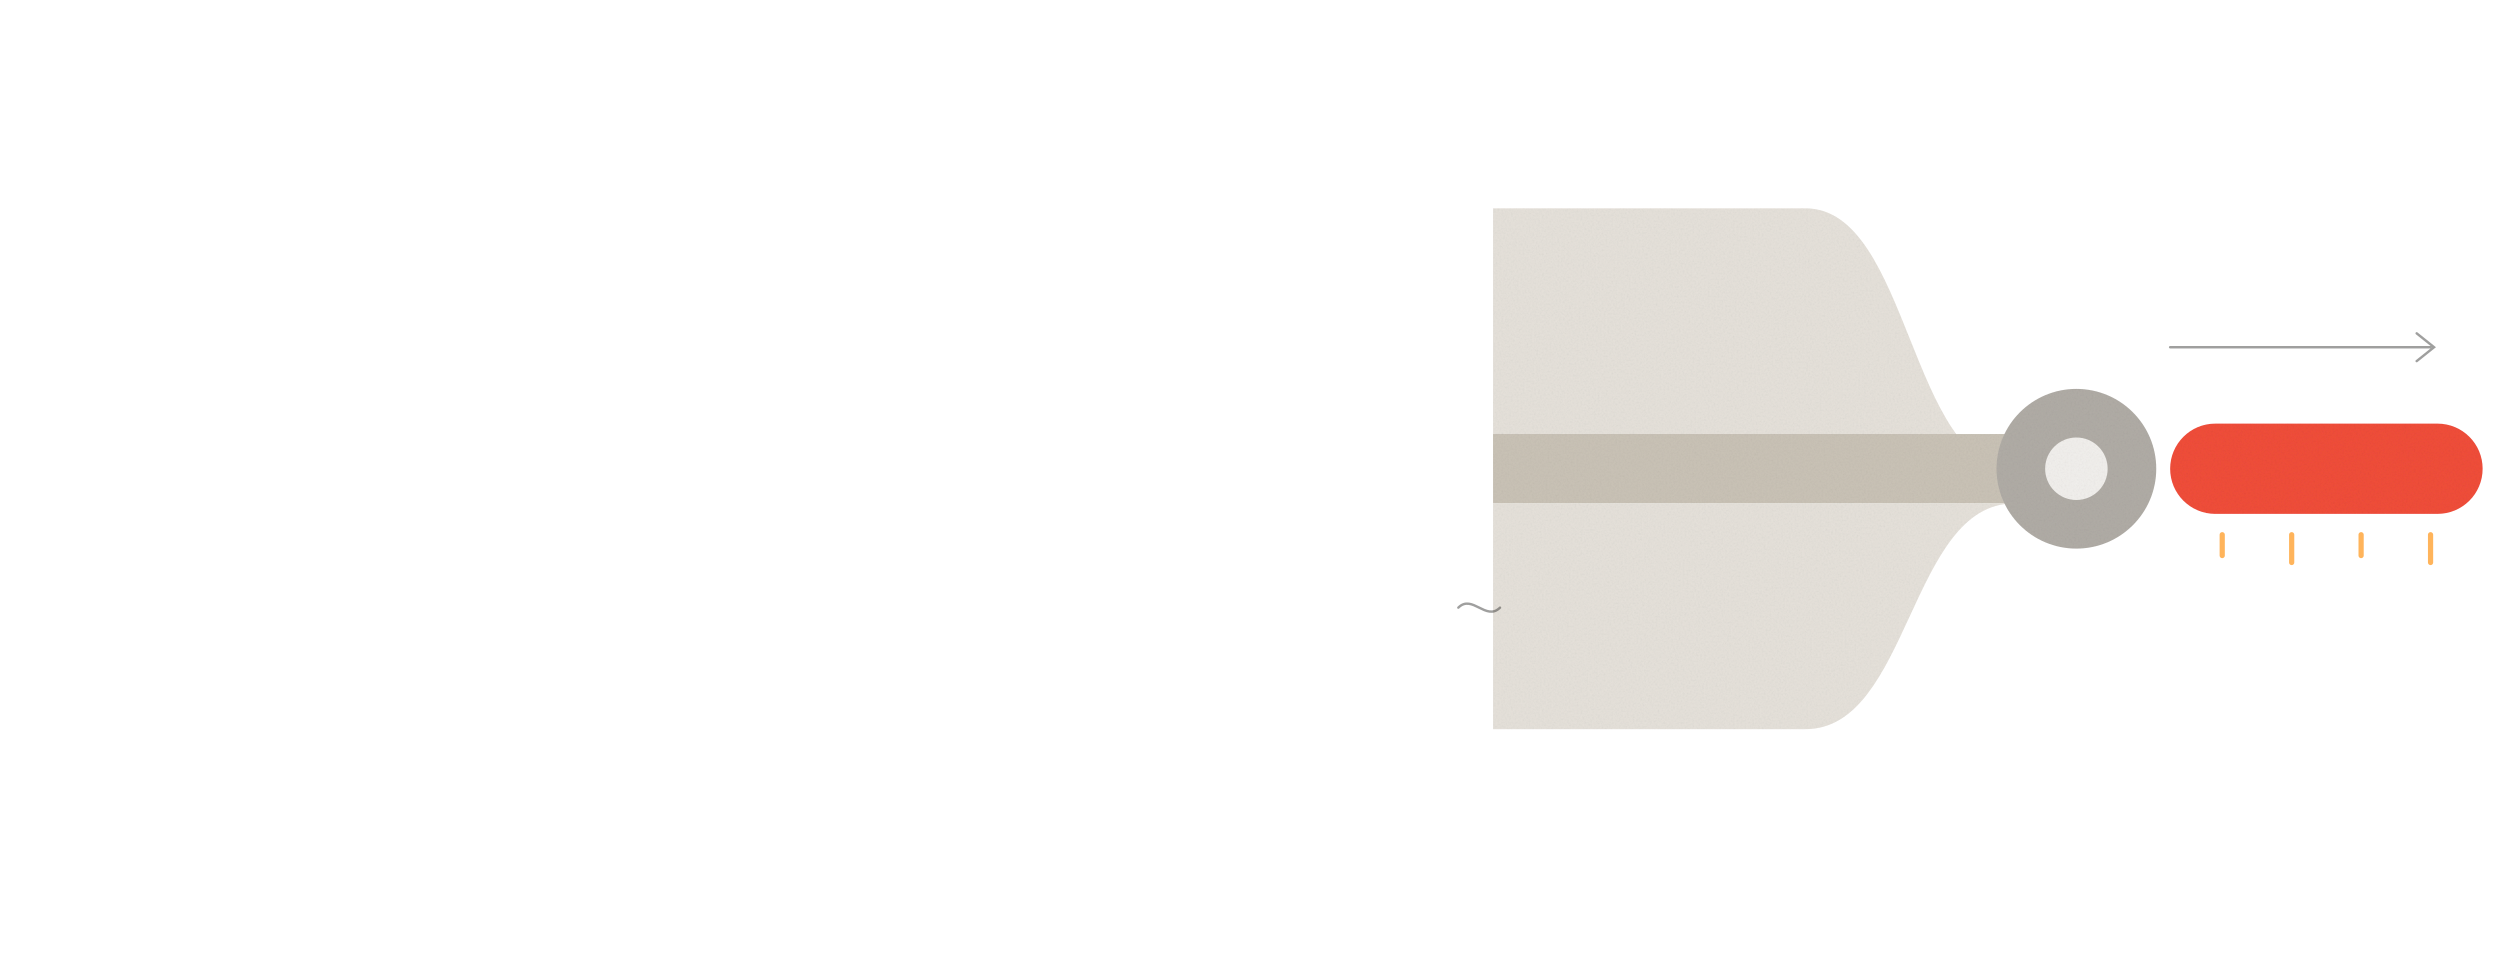
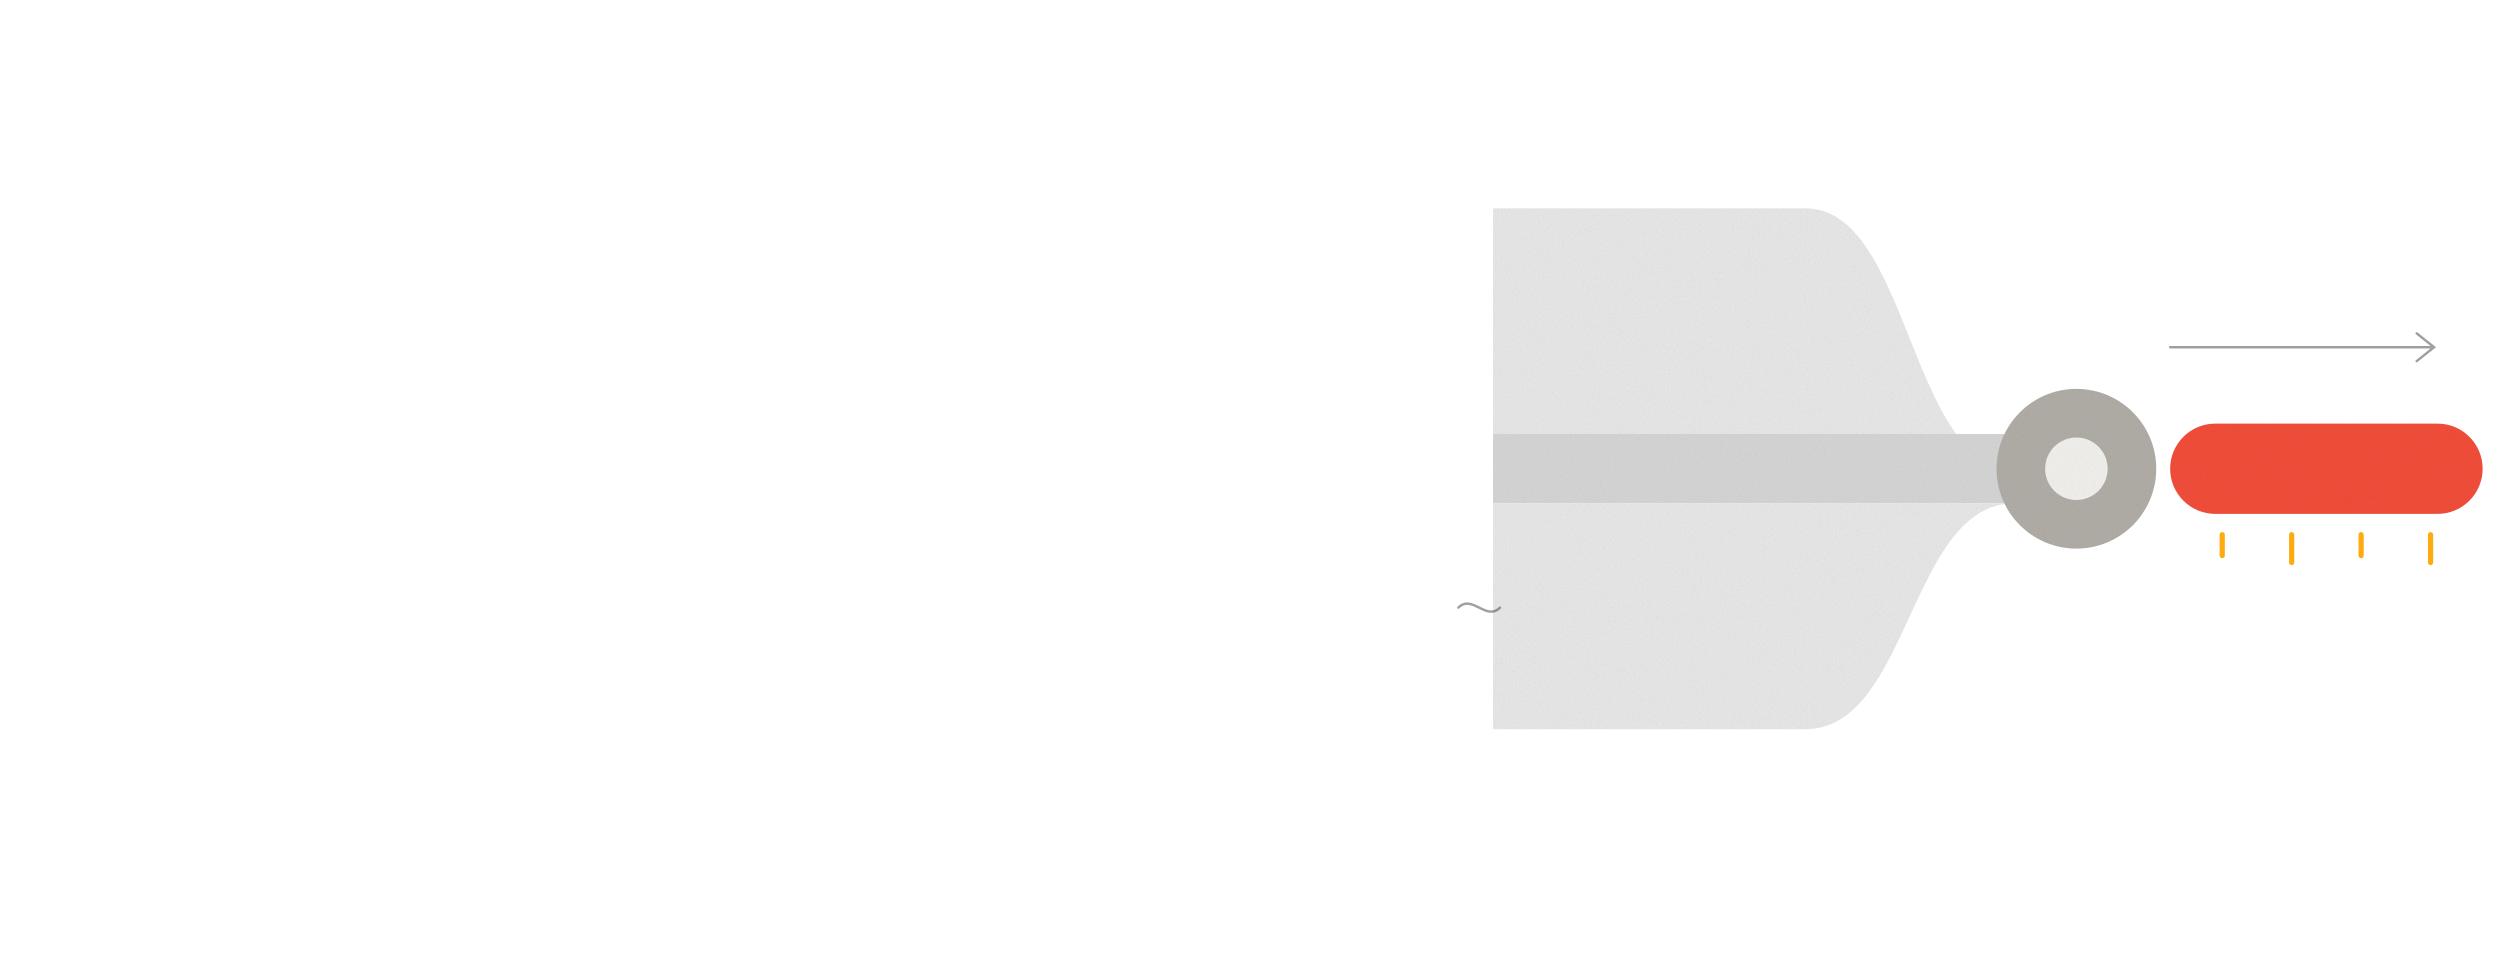
<svg xmlns="http://www.w3.org/2000/svg" width="1440" height="560" fill="none">
  <defs>
    <filter id="g" width="110%" height="110%" x="-5%" y="-5%">
      <feTurbulence baseFrequency=".9" numOctaves="3" result="n" seed="5" type="fractalNoise" />
      <feColorMatrix in="n" result="s" type="saturate" values="0" />
      <feComponentTransfer in="s" result="a">
        <feFuncA slope=".14" type="linear" />
      </feComponentTransfer>
      <feComposite in="a" in2="SourceAlpha" operator="in" result="m" />
      <feBlend in="SourceGraphic" in2="m" mode="multiply" />
    </filter>
  </defs>
  <g filter="url(#g)">
-     <path fill="#e5e1da" d="M860 120h180c60 0 60 150 120 150H860z" />
-     <path fill="#c9c2b6" d="M860 250h300v40H860z" />
-     <path fill="#e5e1da" d="M860 420h180c60 0 60-130 120-130H860z" />
+     <path fill="#e6e6e6" d="M860 120h180c60 0 60 150 120 150H860z" />
+     <path fill="#d4d4d4" d="M860 250h300v40H860z" />
+     <path fill="#e6e6e6" d="M860 420h180c60 0 60-130 120-130H860z" />
    <circle cx="1196" cy="270" r="46" fill="#b0aca6" />
    <circle cx="1196" cy="270" r="18" fill="#f1efec" />
    <rect width="180" height="52" x="1250" y="244" fill="#f04d3b" rx="26" />
  </g>
-   <path stroke="#ffb45b" stroke-linecap="round" stroke-width="3" d="M1280 320v-12m40 16v-16m40 12v-12m40 16v-16" />
-   <path stroke="#2a2a28" stroke-linecap="round" stroke-width="1.4" d="M1250 200h150m-8-8 10 8-10 8M840 350c8-8 16 8 24 0" opacity=".45" />
+   <path stroke="#feab11" stroke-linecap="round" stroke-width="3" d="M1280 320v-12m40 16v-16m40 12v-12m40 16v-16" />
+   <path stroke="#2a2a2a" stroke-linecap="round" stroke-width="1.4" d="M1250 200h150m-8-8 10 8-10 8M840 350c8-8 16 8 24 0" opacity=".45" />
</svg>
